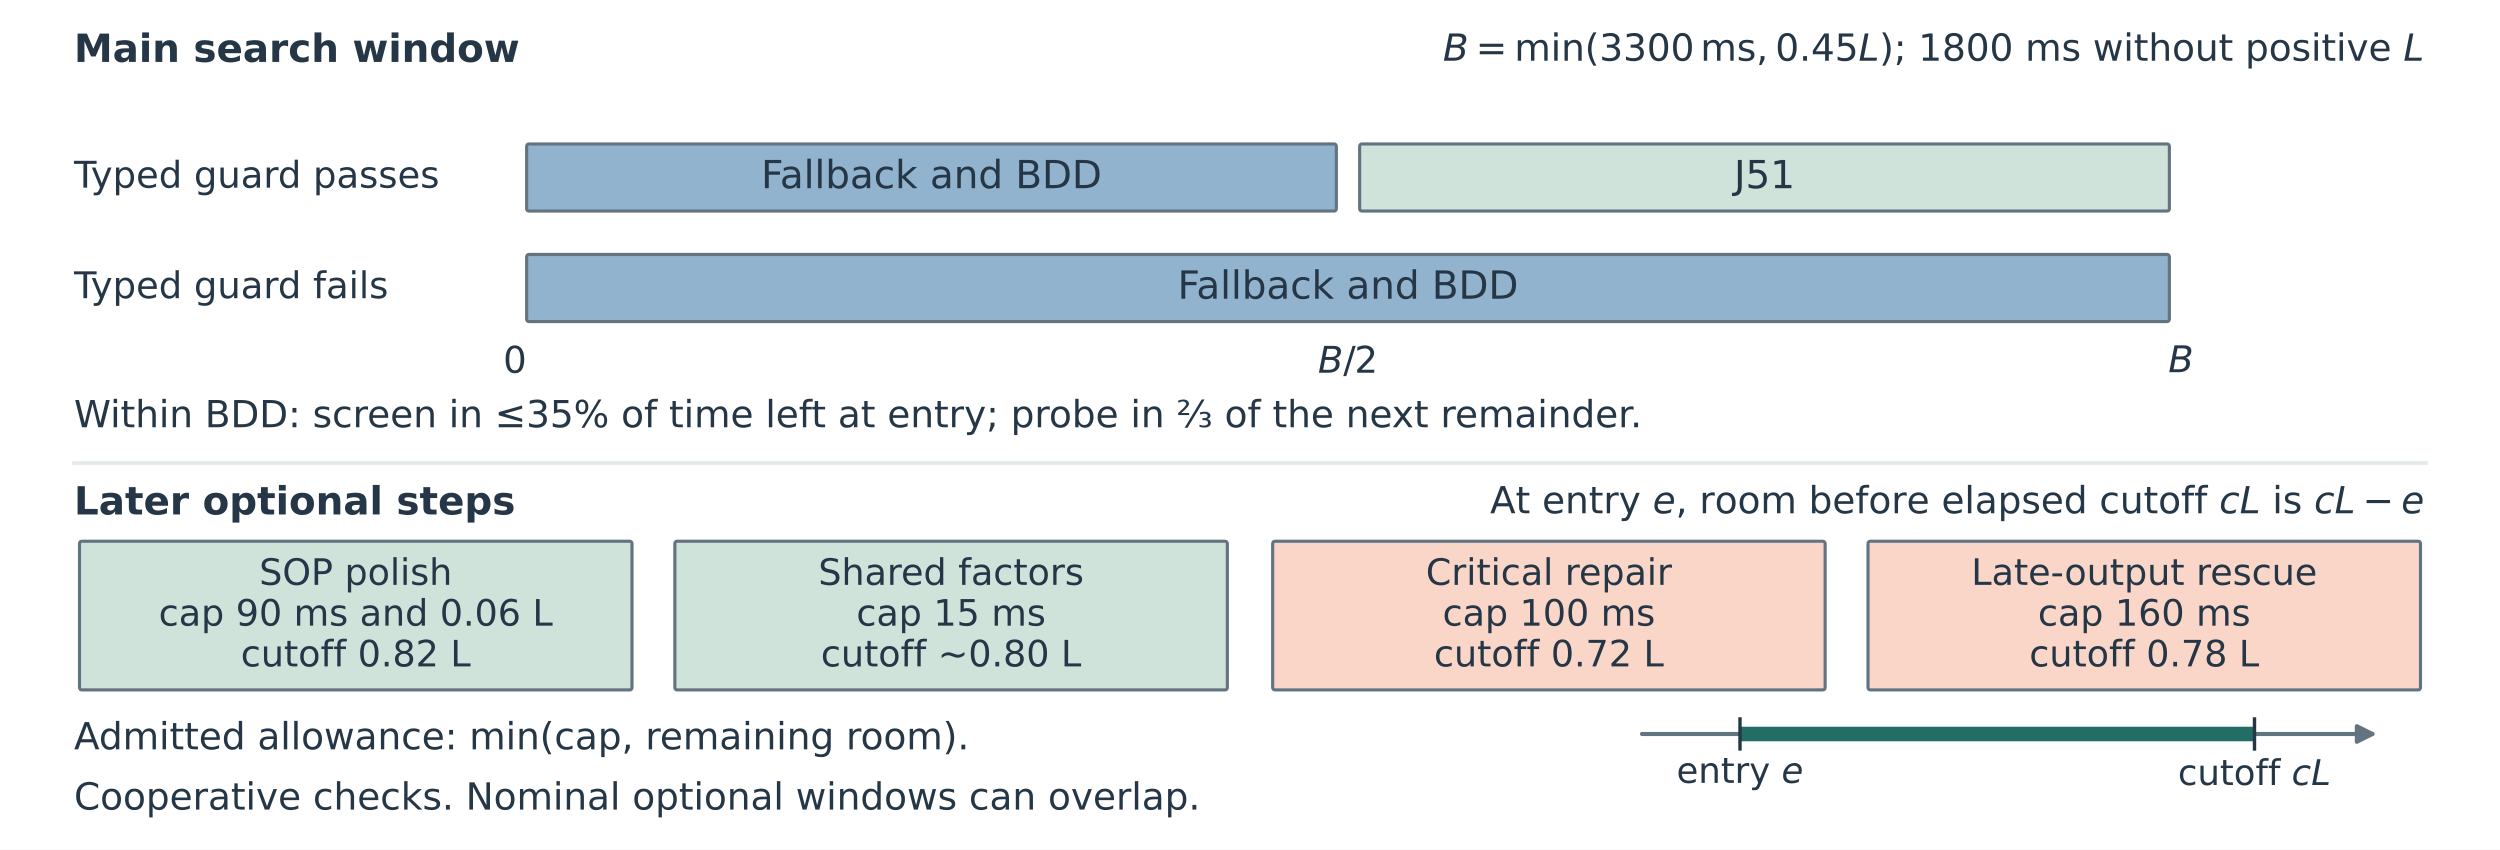
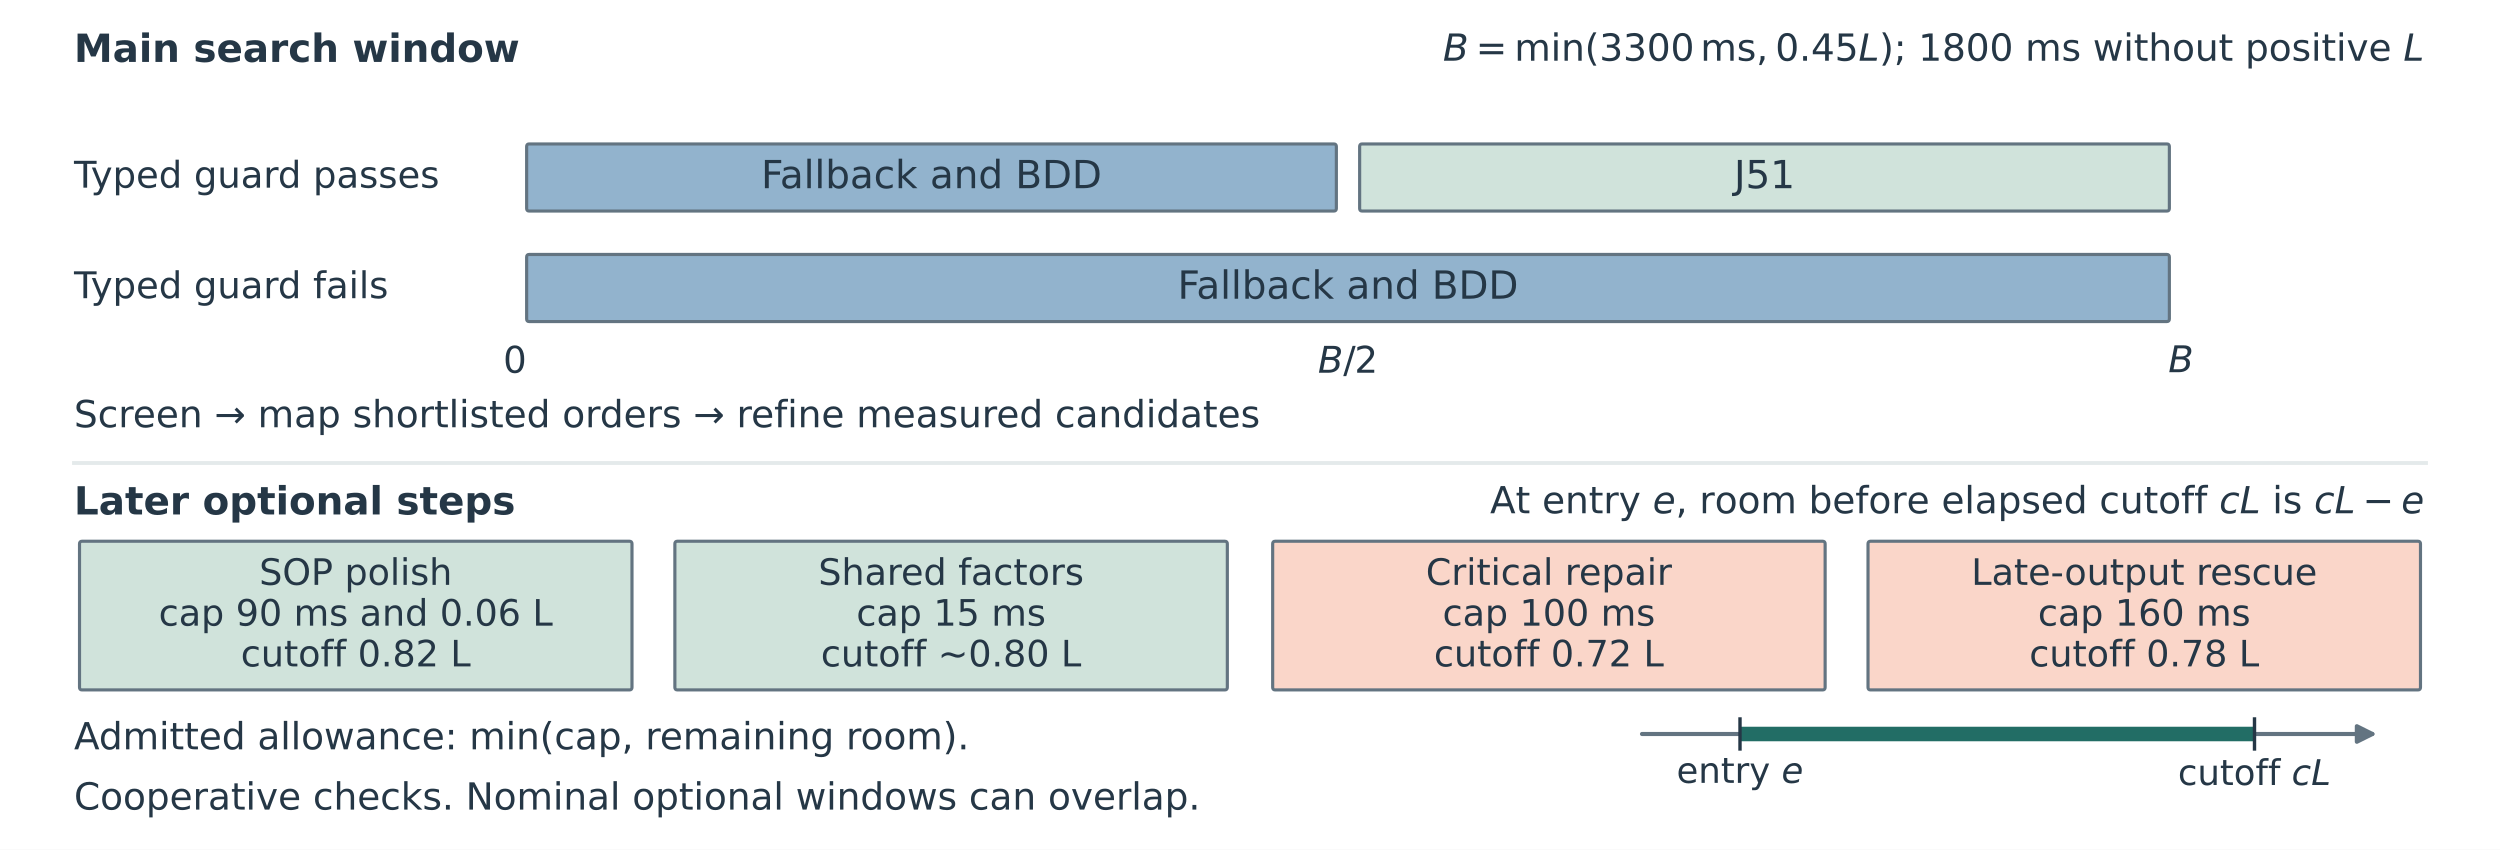
<svg xmlns="http://www.w3.org/2000/svg" width="514.8pt" height="174.96pt" viewBox="0 0 514.8 174.96" version="1.1">
  <defs>
    <style type="text/css">*{stroke-linejoin: round; stroke-linecap: butt}</style>
  </defs>
  <g id="figure_1">
    <g id="patch_1">
      <path d="M 0 174.96  L 514.8 174.96  L 514.8 0  L 0 0  z " style="fill: #ffffff" />
    </g>
    <g id="axes_1">
      <g id="patch_2">
-         <path d="M 108.95 43.458  L 274.679 43.458  Q 275.184 43.458 275.184 42.916  L 275.184 30.183  Q 275.184 29.642 274.679 29.642  L 108.95 29.642  Q 108.445 29.642 108.445 30.183  L 108.445 42.916  Q 108.445 43.458 108.95 43.458  z " clip-path="url(#p0561fec81e)" style="fill: #92b3cd; stroke: #637481; stroke-width: 0.65; stroke-linejoin: miter" />
+         <path d="M 108.95 43.458  L 274.679 43.458  Q 275.184 43.458 275.184 42.916  L 275.184 30.183  Q 275.184 29.642 274.679 29.642  L 108.95 29.642  Q 108.445 29.642 108.445 30.183  L 108.445 42.916  Q 108.445 43.458 108.95 43.458  z " clip-path="url(#p2c33887829)" style="fill: #92b3cd; stroke: #637481; stroke-width: 0.65; stroke-linejoin: miter" />
      </g>
      <g id="patch_3">
-         <path d="M 280.481 43.458  L 446.211 43.458  Q 446.715 43.458 446.715 42.916  L 446.715 30.183  Q 446.715 29.642 446.211 29.642  L 280.481 29.642  Q 279.977 29.642 279.977 30.183  L 279.977 42.916  Q 279.977 43.458 280.481 43.458  z " clip-path="url(#p0561fec81e)" style="fill: #d0e3db; stroke: #637481; stroke-width: 0.65; stroke-linejoin: miter" />
+         <path d="M 280.481 43.458  L 446.211 43.458  Q 446.715 43.458 446.715 42.916  L 446.715 30.183  Q 446.715 29.642 446.211 29.642  L 280.481 29.642  Q 279.977 29.642 279.977 30.183  L 279.977 42.916  Q 279.977 43.458 280.481 43.458  z " clip-path="url(#p2c33887829)" style="fill: #d0e3db; stroke: #637481; stroke-width: 0.65; stroke-linejoin: miter" />
      </g>
      <g id="patch_4">
-         <path d="M 108.95 66.214  L 446.211 66.214  Q 446.715 66.214 446.715 65.672  L 446.715 52.94  Q 446.715 52.398 446.211 52.398  L 108.95 52.398  Q 108.445 52.398 108.445 52.94  L 108.445 65.672  Q 108.445 66.214 108.95 66.214  z " clip-path="url(#p0561fec81e)" style="fill: #92b3cd; stroke: #637481; stroke-width: 0.65; stroke-linejoin: miter" />
+         <path d="M 108.95 66.214  L 446.211 66.214  Q 446.715 66.214 446.715 65.672  L 446.715 52.94  Q 446.715 52.398 446.211 52.398  L 108.95 52.398  Q 108.445 52.398 108.445 52.94  L 108.445 65.672  Q 108.445 66.214 108.95 66.214  z " clip-path="url(#p2c33887829)" style="fill: #92b3cd; stroke: #637481; stroke-width: 0.65; stroke-linejoin: miter" />
      </g>
      <g id="patch_5">
-         <path d="M 16.878 142.068  L 129.634 142.068  Q 130.139 142.068 130.139 141.526  L 130.139 111.997  Q 130.139 111.455 129.634 111.455  L 16.878 111.455  Q 16.373 111.455 16.373 111.997  L 16.373 141.526  Q 16.373 142.068 16.878 142.068  z " clip-path="url(#p0561fec81e)" style="fill: #d0e3db; stroke: #637481; stroke-width: 0.65; stroke-linejoin: miter" />
+         <path d="M 16.878 142.068  L 129.634 142.068  Q 130.139 142.068 130.139 141.526  L 130.139 111.997  Q 130.139 111.455 129.634 111.455  L 16.878 111.455  Q 16.373 111.455 16.373 111.997  L 16.373 141.526  Q 16.373 142.068 16.878 142.068  z " clip-path="url(#p2c33887829)" style="fill: #d0e3db; stroke: #637481; stroke-width: 0.65; stroke-linejoin: miter" />
      </g>
      <g id="patch_6">
-         <path d="M 139.472 142.068  L 252.229 142.068  Q 252.733 142.068 252.733 141.526  L 252.733 111.997  Q 252.733 111.455 252.229 111.455  L 139.472 111.455  Q 138.968 111.455 138.968 111.997  L 138.968 141.526  Q 138.968 142.068 139.472 142.068  z " clip-path="url(#p0561fec81e)" style="fill: #d0e3db; stroke: #637481; stroke-width: 0.65; stroke-linejoin: miter" />
+         <path d="M 139.472 142.068  L 252.229 142.068  Q 252.733 142.068 252.733 141.526  L 252.733 111.997  Q 252.733 111.455 252.229 111.455  L 139.472 111.455  Q 138.968 111.455 138.968 111.997  L 138.968 141.526  Q 138.968 142.068 139.472 142.068  z " clip-path="url(#p2c33887829)" style="fill: #d0e3db; stroke: #637481; stroke-width: 0.65; stroke-linejoin: miter" />
      </g>
      <g id="patch_7">
-         <path d="M 262.571 142.068  L 375.328 142.068  Q 375.832 142.068 375.832 141.526  L 375.832 111.997  Q 375.832 111.455 375.328 111.455  L 262.571 111.455  Q 262.067 111.455 262.067 111.997  L 262.067 141.526  Q 262.067 142.068 262.571 142.068  z " clip-path="url(#p0561fec81e)" style="fill: #fad6c9; stroke: #637481; stroke-width: 0.65; stroke-linejoin: miter" />
+         <path d="M 262.571 142.068  L 375.328 142.068  Q 375.832 142.068 375.832 141.526  L 375.832 111.997  Q 375.832 111.455 375.328 111.455  L 262.571 111.455  Q 262.067 111.455 262.067 111.997  L 262.067 141.526  Q 262.067 142.068 262.571 142.068  z " clip-path="url(#p2c33887829)" style="fill: #fad6c9; stroke: #637481; stroke-width: 0.65; stroke-linejoin: miter" />
      </g>
      <g id="patch_8">
-         <path d="M 385.166 142.068  L 497.922 142.068  Q 498.427 142.068 498.427 141.526  L 498.427 111.997  Q 498.427 111.455 497.922 111.455  L 385.166 111.455  Q 384.661 111.455 384.661 111.997  L 384.661 141.526  Q 384.661 142.068 385.166 142.068  z " clip-path="url(#p0561fec81e)" style="fill: #fad6c9; stroke: #637481; stroke-width: 0.65; stroke-linejoin: miter" />
+         <path d="M 385.166 142.068  L 497.922 142.068  Q 498.427 142.068 498.427 141.526  L 498.427 111.997  Q 498.427 111.455 497.922 111.455  L 385.166 111.455  Q 384.661 111.455 384.661 111.997  L 384.661 141.526  Q 384.661 142.068 385.166 142.068  z " clip-path="url(#p2c33887829)" style="fill: #fad6c9; stroke: #637481; stroke-width: 0.65; stroke-linejoin: miter" />
      </g>
      <g id="patch_9">
-         <path d="M 338.121 151.143  Q 413.796 151.143 488.522 151.143  " clip-path="url(#p0561fec81e)" style="fill: none; stroke: #637481; stroke-width: 0.85; stroke-linecap: round" />
-         <path d="M 485.322 149.543  L 488.522 151.143  L 485.322 152.743  z " clip-path="url(#p0561fec81e)" style="fill: #637481; stroke: #637481; stroke-width: 0.85; stroke-linecap: round" />
+         <path d="M 338.121 151.143  Q 413.796 151.143 488.522 151.143  " clip-path="url(#p2c33887829)" style="fill: none; stroke: #637481; stroke-width: 0.85; stroke-linecap: round" />
+         <path d="M 485.322 149.543  L 488.522 151.143  L 485.322 152.743  z " clip-path="url(#p2c33887829)" style="fill: #637481; stroke: #637481; stroke-width: 0.85; stroke-linecap: round" />
      </g>
      <g id="line2d_1">
-         <path d="M 15.238 95.336  L 499.562 95.336  " clip-path="url(#p0561fec81e)" style="fill: none; stroke: #e4eaeb; stroke-width: 0.8; stroke-linecap: square" />
+         <path d="M 15.238 95.336  L 499.562 95.336  " clip-path="url(#p2c33887829)" style="fill: none; stroke: #e4eaeb; stroke-width: 0.8; stroke-linecap: square" />
      </g>
      <g id="line2d_2">
-         <path d="M 358.301 151.143  L 464.247 151.143  " clip-path="url(#p0561fec81e)" style="fill: none; stroke: #226d65; stroke-width: 3" />
+         <path d="M 358.301 151.143  L 464.247 151.143  " clip-path="url(#p2c33887829)" style="fill: none; stroke: #226d65; stroke-width: 3" />
      </g>
      <g id="line2d_3">
-         <path d="M 358.301 154.231  L 358.301 148.055  " clip-path="url(#p0561fec81e)" style="fill: none; stroke: #253746; stroke-width: 0.7; stroke-linecap: square" />
+         <path d="M 358.301 154.231  L 358.301 148.055  " clip-path="url(#p2c33887829)" style="fill: none; stroke: #253746; stroke-width: 0.7; stroke-linecap: square" />
      </g>
      <g id="line2d_4">
-         <path d="M 464.247 154.231  L 464.247 148.055  " clip-path="url(#p0561fec81e)" style="fill: none; stroke: #253746; stroke-width: 0.7; stroke-linecap: square" />
+         <path d="M 464.247 154.231  L 464.247 148.055  " clip-path="url(#p2c33887829)" style="fill: none; stroke: #253746; stroke-width: 0.7; stroke-linecap: square" />
      </g>
      <g id="text_1">
        <text style="font-weight: 700; font-size: 8px; font-family: 'DejaVu Sans'; text-anchor: start; fill: #253746" x="15.238" y="12.75" transform="rotate(-0 15.23808 12.75025)">Main search window</text>
      </g>
      <g id="text_2">
        <g style="fill: #253746" transform="translate(297.1289 12.66025)">
          <text>
            <tspan x="0" y="-0.156" style="font-style: oblique; font-size: 7.7px; font-family: 'DejaVu Sans'; fill: #253746">B</tspan>
            <tspan x="85.57" y="-0.156" style="font-style: oblique; font-size: 7.7px; font-family: 'DejaVu Sans'; fill: #253746">L</tspan>
            <tspan x="197.771" y="-0.156" style="font-style: oblique; font-size: 7.7px; font-family: 'DejaVu Sans'; fill: #253746">L</tspan>
            <tspan x="6.772" y="-0.156" style="font-size: 7.7px; font-family: 'DejaVu Sans'; fill: #253746">=</tspan>
            <tspan x="14.711" y="-0.156" style="font-size: 7.7px; font-family: 'DejaVu Sans'; fill: #253746">m</tspan>
            <tspan x="22.199" y="-0.156" style="font-size: 7.7px; font-family: 'DejaVu Sans'; fill: #253746">i</tspan>
            <tspan x="24.335" y="-0.156" style="font-size: 7.7px; font-family: 'DejaVu Sans'; fill: #253746">n</tspan>
            <tspan x="29.207" y="-0.156" style="font-size: 7.7px; font-family: 'DejaVu Sans'; fill: #253746">(</tspan>
            <tspan x="32.206" y="-0.156" style="font-size: 7.7px; font-family: 'DejaVu Sans'; fill: #253746">3</tspan>
            <tspan x="37.097" y="-0.156" style="font-size: 7.7px; font-family: 'DejaVu Sans'; fill: #253746">3</tspan>
            <tspan x="41.988" y="-0.156" style="font-size: 7.7px; font-family: 'DejaVu Sans'; fill: #253746">0</tspan>
            <tspan x="46.879" y="-0.156" style="font-size: 7.7px; font-family: 'DejaVu Sans'; fill: #253746">0</tspan>
            <tspan x="53.019" y="-0.156" style="font-size: 7.7px; font-family: 'DejaVu Sans'; fill: #253746">m</tspan>
            <tspan x="60.507" y="-0.156" style="font-size: 7.7px; font-family: 'DejaVu Sans'; fill: #253746">s</tspan>
            <tspan x="64.512" y="-0.156" style="font-size: 7.7px; font-family: 'DejaVu Sans'; fill: #253746">,</tspan>
            <tspan x="68.454" y="-0.156" style="font-size: 7.7px; font-family: 'DejaVu Sans'; fill: #253746">0</tspan>
            <tspan x="73.345" y="-0.156" style="font-size: 7.7px; font-family: 'DejaVu Sans'; fill: #253746">.</tspan>
            <tspan x="75.788" y="-0.156" style="font-size: 7.7px; font-family: 'DejaVu Sans'; fill: #253746">4</tspan>
            <tspan x="80.679" y="-0.156" style="font-size: 7.7px; font-family: 'DejaVu Sans'; fill: #253746">5</tspan>
            <tspan x="89.853" y="-0.156" style="font-size: 7.7px; font-family: 'DejaVu Sans'; fill: #253746">)</tspan>
            <tspan x="92.852" y="-0.156" style="font-size: 7.7px; font-family: 'DejaVu Sans'; fill: #253746">;</tspan>
            <tspan x="95.443" y="-0.156" style="font-size: 7.7px; font-family: 'DejaVu Sans'; fill: #253746"> </tspan>
            <tspan x="97.886" y="-0.156" style="font-size: 7.7px; font-family: 'DejaVu Sans'; fill: #253746">1</tspan>
            <tspan x="102.777" y="-0.156" style="font-size: 7.7px; font-family: 'DejaVu Sans'; fill: #253746">8</tspan>
            <tspan x="107.668" y="-0.156" style="font-size: 7.7px; font-family: 'DejaVu Sans'; fill: #253746">0</tspan>
            <tspan x="112.559" y="-0.156" style="font-size: 7.7px; font-family: 'DejaVu Sans'; fill: #253746">0</tspan>
            <tspan x="117.45" y="-0.156" style="font-size: 7.7px; font-family: 'DejaVu Sans'; fill: #253746"> </tspan>
            <tspan x="119.894" y="-0.156" style="font-size: 7.7px; font-family: 'DejaVu Sans'; fill: #253746">m</tspan>
            <tspan x="127.382" y="-0.156" style="font-size: 7.7px; font-family: 'DejaVu Sans'; fill: #253746">s</tspan>
            <tspan x="131.388" y="-0.156" style="font-size: 7.7px; font-family: 'DejaVu Sans'; fill: #253746"> </tspan>
            <tspan x="133.831" y="-0.156" style="font-size: 7.7px; font-family: 'DejaVu Sans'; fill: #253746">w</tspan>
            <tspan x="140.119" y="-0.156" style="font-size: 7.7px; font-family: 'DejaVu Sans'; fill: #253746">i</tspan>
            <tspan x="142.254" y="-0.156" style="font-size: 7.7px; font-family: 'DejaVu Sans'; fill: #253746">t</tspan>
            <tspan x="145.269" y="-0.156" style="font-size: 7.7px; font-family: 'DejaVu Sans'; fill: #253746">h</tspan>
            <tspan x="150.141" y="-0.156" style="font-size: 7.7px; font-family: 'DejaVu Sans'; fill: #253746">o</tspan>
            <tspan x="154.844" y="-0.156" style="font-size: 7.7px; font-family: 'DejaVu Sans'; fill: #253746">u</tspan>
            <tspan x="159.716" y="-0.156" style="font-size: 7.7px; font-family: 'DejaVu Sans'; fill: #253746">t</tspan>
            <tspan x="162.731" y="-0.156" style="font-size: 7.7px; font-family: 'DejaVu Sans'; fill: #253746"> </tspan>
            <tspan x="165.174" y="-0.156" style="font-size: 7.7px; font-family: 'DejaVu Sans'; fill: #253746">p</tspan>
            <tspan x="170.054" y="-0.156" style="font-size: 7.7px; font-family: 'DejaVu Sans'; fill: #253746">o</tspan>
            <tspan x="174.757" y="-0.156" style="font-size: 7.7px; font-family: 'DejaVu Sans'; fill: #253746">s</tspan>
            <tspan x="178.763" y="-0.156" style="font-size: 7.7px; font-family: 'DejaVu Sans'; fill: #253746">i</tspan>
            <tspan x="180.898" y="-0.156" style="font-size: 7.7px; font-family: 'DejaVu Sans'; fill: #253746">t</tspan>
            <tspan x="183.913" y="-0.156" style="font-size: 7.7px; font-family: 'DejaVu Sans'; fill: #253746">i</tspan>
            <tspan x="186.048" y="-0.156" style="font-size: 7.7px; font-family: 'DejaVu Sans'; fill: #253746">v</tspan>
            <tspan x="190.598" y="-0.156" style="font-size: 7.7px; font-family: 'DejaVu Sans'; fill: #253746">e</tspan>
            <tspan x="195.327" y="-0.156" style="font-size: 7.7px; font-family: 'DejaVu Sans'; fill: #253746"> </tspan>
          </text>
        </g>
      </g>
      <g id="text_3">
        <text style="font-size: 7.6px; font-family: 'DejaVu Sans'; text-anchor: start; fill: #253746" x="15.238" y="38.647" transform="rotate(-0 15.23808 38.64683)">Typed guard passes</text>
      </g>
      <g id="text_4">
        <text style="font-size: 8px; font-family: 'DejaVu Sans'; text-anchor: middle; fill: #253746" x="191.814" y="38.757" transform="rotate(-0 191.8145 38.75721)">Fallback and BDD</text>
      </g>
      <g id="text_5">
        <text style="font-size: 8px; font-family: 'DejaVu Sans'; text-anchor: middle; fill: #253746" x="363.346" y="38.757" transform="rotate(-0 363.3458 38.75721)">J51</text>
      </g>
      <g id="text_6">
        <text style="font-size: 7.6px; font-family: 'DejaVu Sans'; text-anchor: start; fill: #253746" x="15.238" y="61.403" transform="rotate(-0 15.23808 61.40292)">Typed guard fails</text>
      </g>
      <g id="text_7">
        <text style="font-size: 8px; font-family: 'DejaVu Sans'; text-anchor: middle; fill: #253746" x="277.58" y="61.513" transform="rotate(-0 277.5802 61.5133)">Fallback and BDD</text>
      </g>
      <g id="text_8">
        <g style="fill: #253746" transform="translate(103.6168 77.11546)">
          <text>
            <tspan x="0" y="-0.359" style="font-size: 7.6px; font-family: 'DejaVu Sans'; fill: #253746">0</tspan>
          </text>
        </g>
      </g>
      <g id="text_9">
        <g style="fill: #253746" transform="translate(271.3862 77.11546)">
          <text>
            <tspan x="0" y="-0.359" style="font-style: oblique; font-size: 7.6px; font-family: 'DejaVu Sans'; fill: #253746">B</tspan>
            <tspan x="5.21" y="-0.359" style="font-size: 7.6px; font-family: 'DejaVu Sans'; fill: #253746">/</tspan>
            <tspan x="7.518" y="-0.359" style="font-size: 7.6px; font-family: 'DejaVu Sans'; fill: #253746">2</tspan>
          </text>
        </g>
      </g>
      <g id="text_10">
        <g style="fill: #253746" transform="translate(446.4895 77.11546)">
          <text>
            <tspan x="0" y="-0.469" style="font-style: oblique; font-size: 7.6px; font-family: 'DejaVu Sans'; fill: #253746">B</tspan>
          </text>
        </g>
      </g>
      <g id="text_11">
-         <text style="font-size: 7.7px; font-family: 'DejaVu Sans'; text-anchor: start; fill: #253746" x="15.238" y="87.979" transform="rotate(-0 15.23808 87.97928)">Within BDD: screen in ≤35% of time left at entry; probe in ⅔ of the next remainder.</text>
+         <text style="font-size: 7.7px; font-family: 'DejaVu Sans'; text-anchor: start; fill: #253746" x="15.238" y="87.979" transform="rotate(-0 15.23808 87.97928)">Screen → map shortlisted orders → refine measured candidates</text>
      </g>
      <g id="text_12">
        <text style="font-weight: 700; font-size: 8px; font-family: 'DejaVu Sans'; text-anchor: start; fill: #253746" x="15.238" y="105.942" transform="rotate(-0 15.23808 105.9418)">Later optional steps</text>
      </g>
      <g id="text_13">
        <g style="fill: #253746" transform="translate(306.8309 105.8518)">
          <text>
            <tspan x="0" y="-0.156" style="font-size: 7.7px; font-family: 'DejaVu Sans'; fill: #253746">A</tspan>
            <tspan x="5.259" y="-0.156" style="font-size: 7.7px; font-family: 'DejaVu Sans'; fill: #253746">t</tspan>
            <tspan x="8.273" y="-0.156" style="font-size: 7.7px; font-family: 'DejaVu Sans'; fill: #253746"> </tspan>
            <tspan x="10.717" y="-0.156" style="font-size: 7.7px; font-family: 'DejaVu Sans'; fill: #253746">e</tspan>
            <tspan x="15.446" y="-0.156" style="font-size: 7.7px; font-family: 'DejaVu Sans'; fill: #253746">n</tspan>
            <tspan x="20.319" y="-0.156" style="font-size: 7.7px; font-family: 'DejaVu Sans'; fill: #253746">t</tspan>
            <tspan x="23.333" y="-0.156" style="font-size: 7.7px; font-family: 'DejaVu Sans'; fill: #253746">r</tspan>
            <tspan x="26.493" y="-0.156" style="font-size: 7.7px; font-family: 'DejaVu Sans'; fill: #253746">y</tspan>
            <tspan x="31.043" y="-0.156" style="font-size: 7.7px; font-family: 'DejaVu Sans'; fill: #253746"> </tspan>
            <tspan x="38.216" y="-0.156" style="font-size: 7.7px; font-family: 'DejaVu Sans'; fill: #253746">,</tspan>
            <tspan x="40.66" y="-0.156" style="font-size: 7.7px; font-family: 'DejaVu Sans'; fill: #253746"> </tspan>
            <tspan x="43.103" y="-0.156" style="font-size: 7.7px; font-family: 'DejaVu Sans'; fill: #253746">r</tspan>
            <tspan x="46.264" y="-0.156" style="font-size: 7.7px; font-family: 'DejaVu Sans'; fill: #253746">o</tspan>
            <tspan x="50.967" y="-0.156" style="font-size: 7.7px; font-family: 'DejaVu Sans'; fill: #253746">o</tspan>
            <tspan x="55.671" y="-0.156" style="font-size: 7.7px; font-family: 'DejaVu Sans'; fill: #253746">m</tspan>
            <tspan x="63.159" y="-0.156" style="font-size: 7.7px; font-family: 'DejaVu Sans'; fill: #253746"> </tspan>
            <tspan x="65.603" y="-0.156" style="font-size: 7.7px; font-family: 'DejaVu Sans'; fill: #253746">b</tspan>
            <tspan x="70.483" y="-0.156" style="font-size: 7.7px; font-family: 'DejaVu Sans'; fill: #253746">e</tspan>
            <tspan x="75.212" y="-0.156" style="font-size: 7.7px; font-family: 'DejaVu Sans'; fill: #253746">f</tspan>
            <tspan x="77.919" y="-0.156" style="font-size: 7.7px; font-family: 'DejaVu Sans'; fill: #253746">o</tspan>
            <tspan x="82.622" y="-0.156" style="font-size: 7.7px; font-family: 'DejaVu Sans'; fill: #253746">r</tspan>
            <tspan x="85.782" y="-0.156" style="font-size: 7.7px; font-family: 'DejaVu Sans'; fill: #253746">e</tspan>
            <tspan x="90.512" y="-0.156" style="font-size: 7.7px; font-family: 'DejaVu Sans'; fill: #253746"> </tspan>
            <tspan x="92.956" y="-0.156" style="font-size: 7.7px; font-family: 'DejaVu Sans'; fill: #253746">e</tspan>
            <tspan x="97.685" y="-0.156" style="font-size: 7.7px; font-family: 'DejaVu Sans'; fill: #253746">l</tspan>
            <tspan x="99.821" y="-0.156" style="font-size: 7.7px; font-family: 'DejaVu Sans'; fill: #253746">a</tspan>
            <tspan x="104.532" y="-0.156" style="font-size: 7.7px; font-family: 'DejaVu Sans'; fill: #253746">p</tspan>
            <tspan x="109.412" y="-0.156" style="font-size: 7.7px; font-family: 'DejaVu Sans'; fill: #253746">s</tspan>
            <tspan x="113.417" y="-0.156" style="font-size: 7.7px; font-family: 'DejaVu Sans'; fill: #253746">e</tspan>
            <tspan x="118.147" y="-0.156" style="font-size: 7.7px; font-family: 'DejaVu Sans'; fill: #253746">d</tspan>
            <tspan x="123.026" y="-0.156" style="font-size: 7.7px; font-family: 'DejaVu Sans'; fill: #253746"> </tspan>
            <tspan x="125.47" y="-0.156" style="font-size: 7.7px; font-family: 'DejaVu Sans'; fill: #253746">c</tspan>
            <tspan x="129.697" y="-0.156" style="font-size: 7.7px; font-family: 'DejaVu Sans'; fill: #253746">u</tspan>
            <tspan x="134.569" y="-0.156" style="font-size: 7.7px; font-family: 'DejaVu Sans'; fill: #253746">t</tspan>
            <tspan x="137.583" y="-0.156" style="font-size: 7.7px; font-family: 'DejaVu Sans'; fill: #253746">o</tspan>
            <tspan x="142.286" y="-0.156" style="font-size: 7.7px; font-family: 'DejaVu Sans'; fill: #253746">f</tspan>
            <tspan x="144.993" y="-0.156" style="font-size: 7.7px; font-family: 'DejaVu Sans'; fill: #253746">f</tspan>
            <tspan x="147.699" y="-0.156" style="font-size: 7.7px; font-family: 'DejaVu Sans'; fill: #253746"> </tspan>
            <tspan x="158.652" y="-0.156" style="font-size: 7.7px; font-family: 'DejaVu Sans'; fill: #253746"> </tspan>
            <tspan x="161.096" y="-0.156" style="font-size: 7.7px; font-family: 'DejaVu Sans'; fill: #253746">i</tspan>
            <tspan x="163.232" y="-0.156" style="font-size: 7.7px; font-family: 'DejaVu Sans'; fill: #253746">s</tspan>
            <tspan x="167.237" y="-0.156" style="font-size: 7.7px; font-family: 'DejaVu Sans'; fill: #253746"> </tspan>
            <tspan x="179.688" y="-0.156" style="font-size: 7.7px; font-family: 'DejaVu Sans'; fill: #253746">−</tspan>
            <tspan x="33.486" y="-0.156" style="font-style: oblique; font-size: 7.7px; font-family: 'DejaVu Sans'; fill: #253746">e</tspan>
            <tspan x="150.143" y="-0.156" style="font-style: oblique; font-size: 7.7px; font-family: 'DejaVu Sans'; fill: #253746">c</tspan>
            <tspan x="154.369" y="-0.156" style="font-style: oblique; font-size: 7.7px; font-family: 'DejaVu Sans'; fill: #253746">L</tspan>
            <tspan x="169.681" y="-0.156" style="font-style: oblique; font-size: 7.7px; font-family: 'DejaVu Sans'; fill: #253746">c</tspan>
            <tspan x="173.907" y="-0.156" style="font-style: oblique; font-size: 7.7px; font-family: 'DejaVu Sans'; fill: #253746">L</tspan>
            <tspan x="187.627" y="-0.156" style="font-style: oblique; font-size: 7.7px; font-family: 'DejaVu Sans'; fill: #253746">e</tspan>
          </text>
        </g>
      </g>
      <g id="text_14">
        <text style="font-size: 7.5px; font-family: 'DejaVu Sans'; fill: #253746" transform="translate(53.38163 120.4325)">SOP polish</text>
        <text style="font-size: 7.5px; font-family: 'DejaVu Sans'; fill: #253746" transform="translate(32.68397 128.8309)">cap 90 ms and 0.06 L</text>
        <text style="font-size: 7.5px; font-family: 'DejaVu Sans'; fill: #253746" transform="translate(49.59002 137.2292)">cutoff 0.82 L</text>
      </g>
      <g id="text_15">
        <text style="font-size: 7.5px; font-family: 'DejaVu Sans'; fill: #253746" transform="translate(168.5183 120.4325)">Shared factors</text>
        <text style="font-size: 7.5px; font-family: 'DejaVu Sans'; fill: #253746" transform="translate(176.3482 128.8309)">cap 15 ms</text>
        <text style="font-size: 7.5px; font-family: 'DejaVu Sans'; fill: #253746" transform="translate(169.0421 137.2292)">cutoff ~0.80 L</text>
      </g>
      <g id="text_16">
        <text style="font-size: 7.5px; font-family: 'DejaVu Sans'; fill: #253746" transform="translate(293.6153 120.4325)">Critical repair</text>
        <text style="font-size: 7.5px; font-family: 'DejaVu Sans'; fill: #253746" transform="translate(297.0612 128.8309)">cap 100 ms</text>
        <text style="font-size: 7.5px; font-family: 'DejaVu Sans'; fill: #253746" transform="translate(295.2835 137.2292)">cutoff 0.72 L</text>
      </g>
      <g id="text_17">
        <text style="font-size: 7.5px; font-family: 'DejaVu Sans'; fill: #253746" transform="translate(405.9313 120.4325)">Late-output rescue</text>
        <text style="font-size: 7.5px; font-family: 'DejaVu Sans'; fill: #253746" transform="translate(419.6557 128.8309)">cap 160 ms</text>
        <text style="font-size: 7.5px; font-family: 'DejaVu Sans'; fill: #253746" transform="translate(417.8779 137.2292)">cutoff 0.78 L</text>
      </g>
      <g id="text_18">
        <text style="font-size: 7.7px; font-family: 'DejaVu Sans'; text-anchor: start; fill: #253746" x="15.238" y="154.297" transform="rotate(-0 15.23808 154.297)">Admitted allowance: min(cap, remaining room).</text>
      </g>
      <g id="text_19">
        <g style="fill: #253746" transform="translate(345.2338 162.0823)">
          <text>
            <tspan x="0" y="-0.875" style="font-size: 7.3px; font-family: 'DejaVu Sans'; fill: #253746">e</tspan>
            <tspan x="4.489" y="-0.875" style="font-size: 7.3px; font-family: 'DejaVu Sans'; fill: #253746">n</tspan>
            <tspan x="9.114" y="-0.875" style="font-size: 7.3px; font-family: 'DejaVu Sans'; fill: #253746">t</tspan>
            <tspan x="11.975" y="-0.875" style="font-size: 7.3px; font-family: 'DejaVu Sans'; fill: #253746">r</tspan>
            <tspan x="14.975" y="-0.875" style="font-size: 7.3px; font-family: 'DejaVu Sans'; fill: #253746">y</tspan>
            <tspan x="19.293" y="-0.875" style="font-size: 7.3px; font-family: 'DejaVu Sans'; fill: #253746"> </tspan>
            <tspan x="21.613" y="-0.875" style="font-style: oblique; font-size: 7.3px; font-family: 'DejaVu Sans'; fill: #253746">e</tspan>
          </text>
        </g>
      </g>
      <g id="text_20">
        <g style="fill: #253746" transform="translate(448.4786 162.0971)">
          <text>
            <tspan x="0" y="-0.453" style="font-size: 7.3px; font-family: 'DejaVu Sans'; fill: #253746">c</tspan>
            <tspan x="4.012" y="-0.453" style="font-size: 7.3px; font-family: 'DejaVu Sans'; fill: #253746">u</tspan>
            <tspan x="8.637" y="-0.453" style="font-size: 7.3px; font-family: 'DejaVu Sans'; fill: #253746">t</tspan>
            <tspan x="11.498" y="-0.453" style="font-size: 7.3px; font-family: 'DejaVu Sans'; fill: #253746">o</tspan>
            <tspan x="15.962" y="-0.453" style="font-size: 7.3px; font-family: 'DejaVu Sans'; fill: #253746">f</tspan>
            <tspan x="18.531" y="-0.453" style="font-size: 7.3px; font-family: 'DejaVu Sans'; fill: #253746">f</tspan>
            <tspan x="21.1" y="-0.453" style="font-size: 7.3px; font-family: 'DejaVu Sans'; fill: #253746"> </tspan>
            <tspan x="23.419" y="-0.453" style="font-style: oblique; font-size: 7.3px; font-family: 'DejaVu Sans'; fill: #253746">c</tspan>
            <tspan x="27.431" y="-0.453" style="font-style: oblique; font-size: 7.3px; font-family: 'DejaVu Sans'; fill: #253746">L</tspan>
          </text>
        </g>
      </g>
      <g id="text_21">
        <text style="font-size: 7.7px; font-family: 'DejaVu Sans'; text-anchor: start; fill: #253746" x="15.238" y="166.705" transform="rotate(-0 15.23808 166.7045)">Cooperative checks. Nominal optional windows can overlap.</text>
      </g>
    </g>
  </g>
  <defs>
-     <clipPath id="p0561fec81e">
+     <clipPath id="p2c33887829">
      <rect x="5.148" y="3.499" width="504.504" height="167.962" />
    </clipPath>
  </defs>
</svg>
